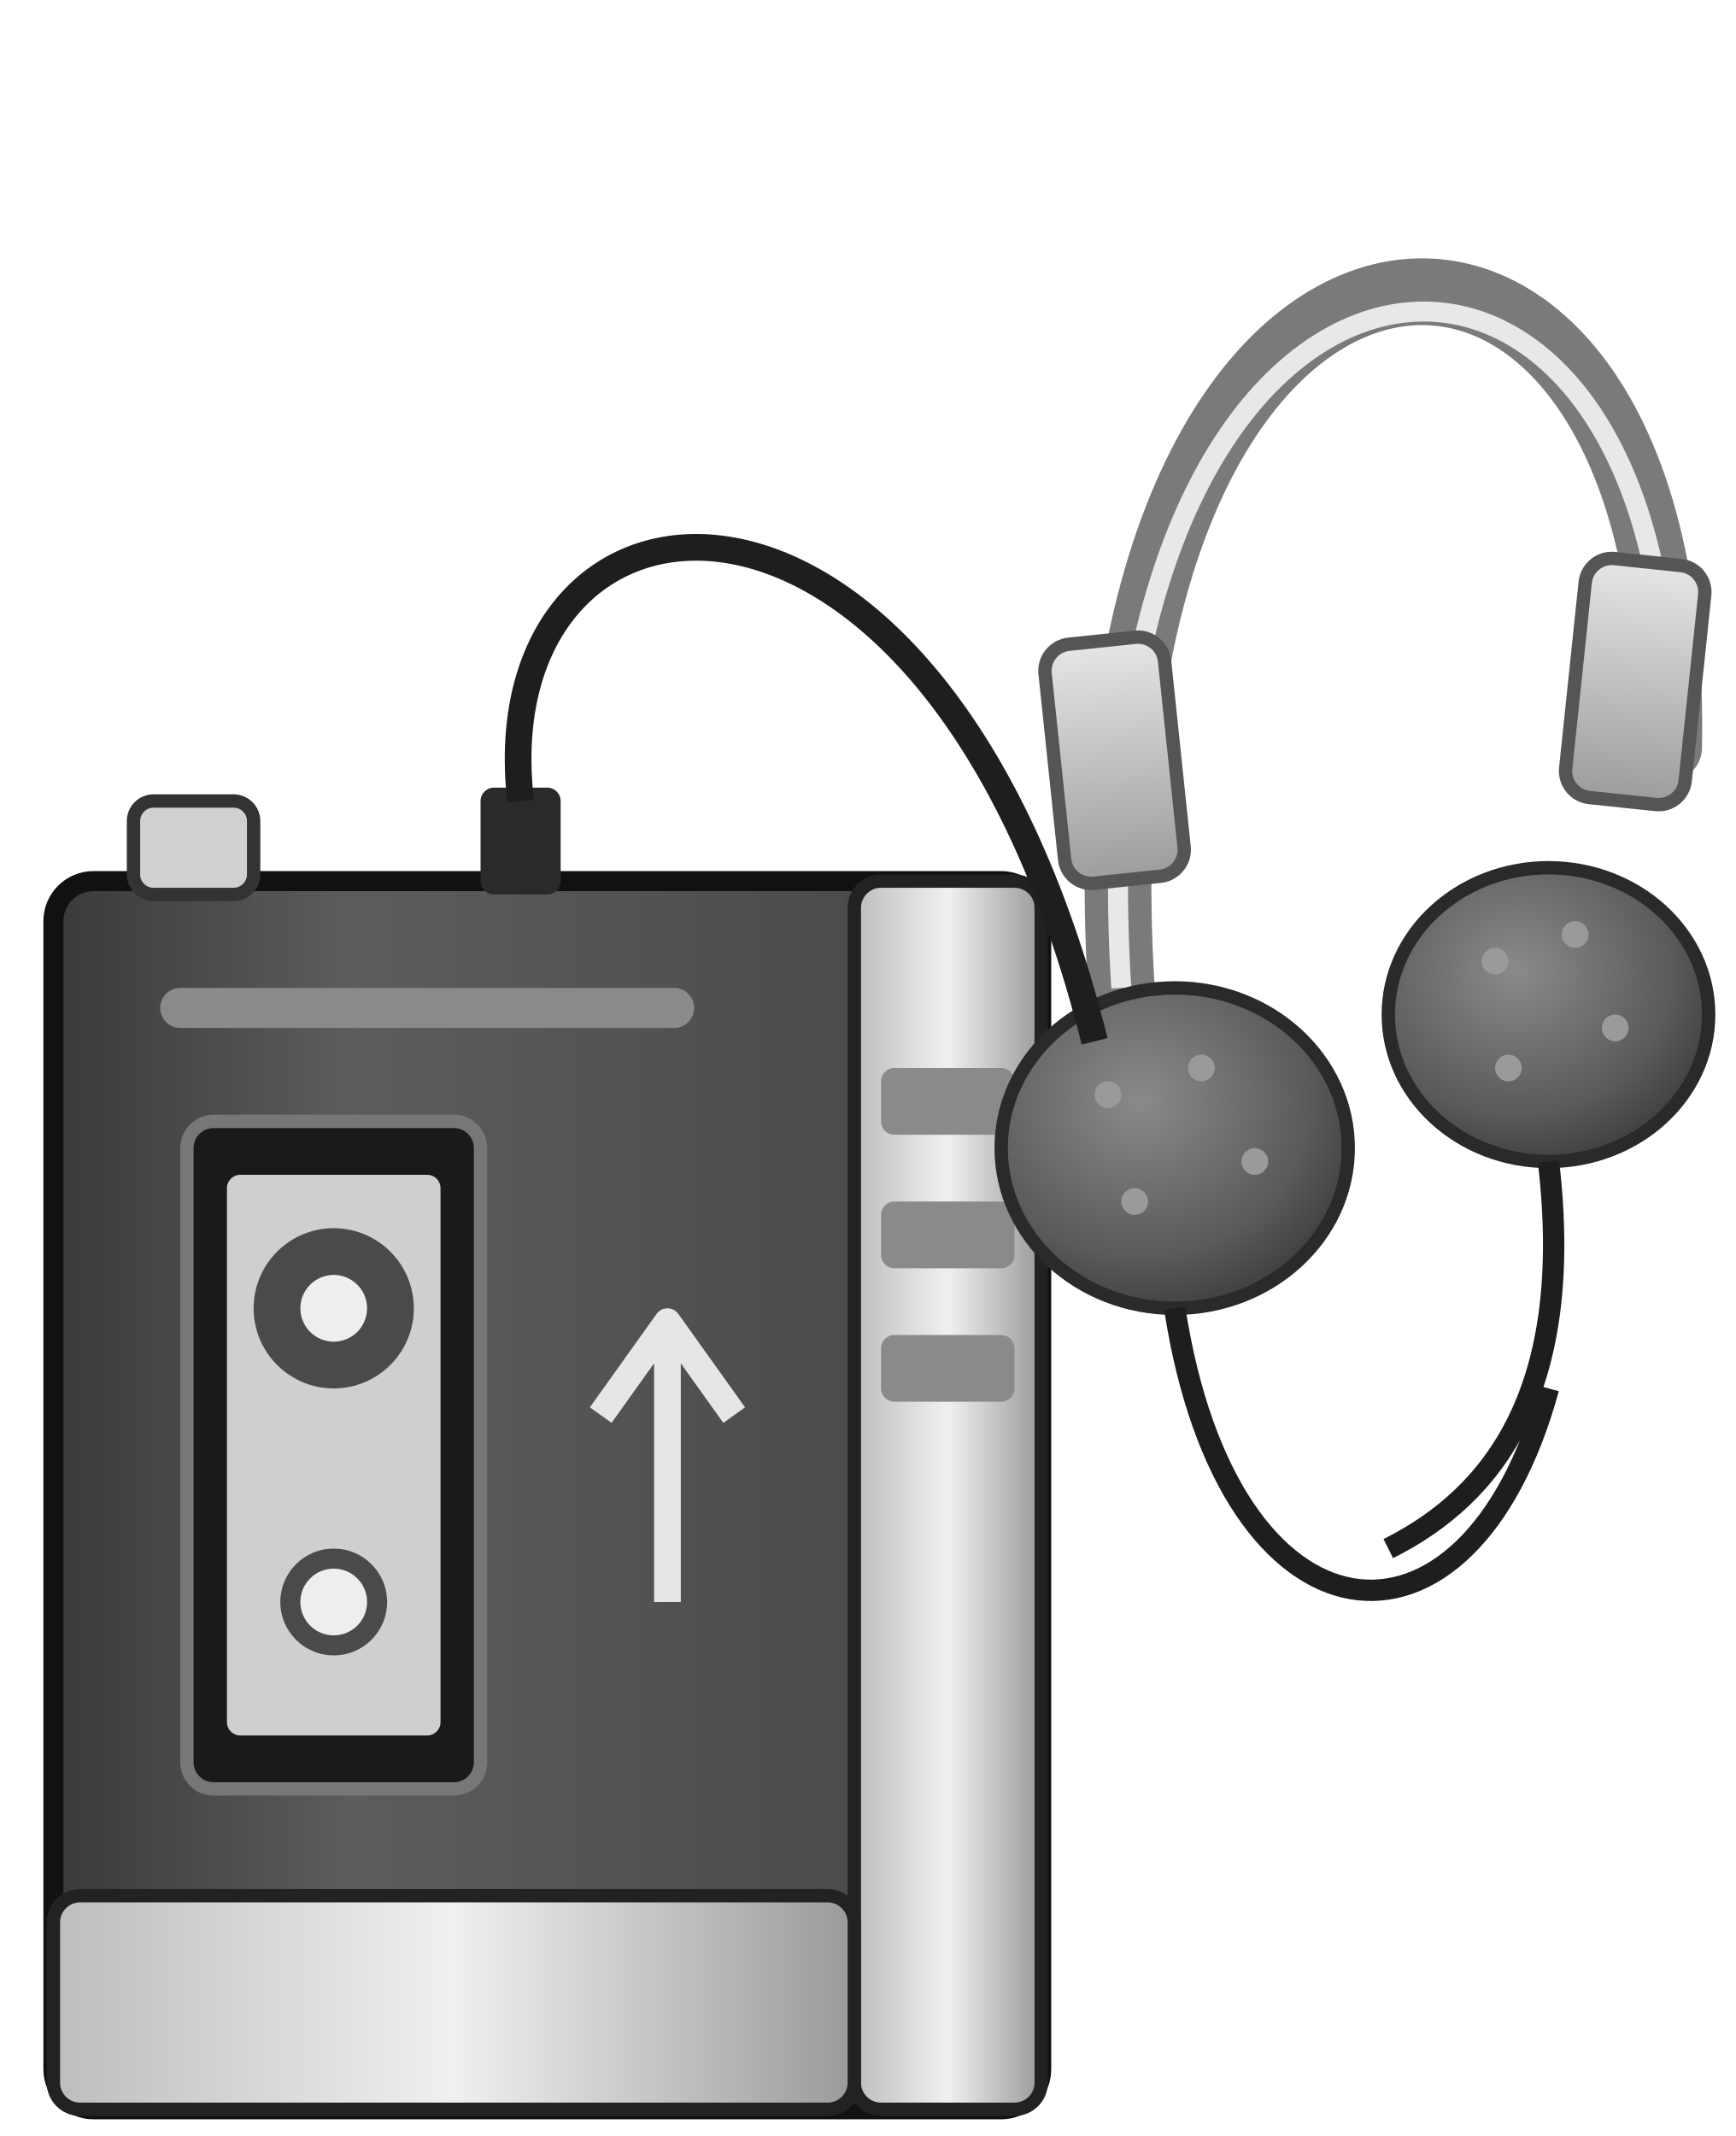
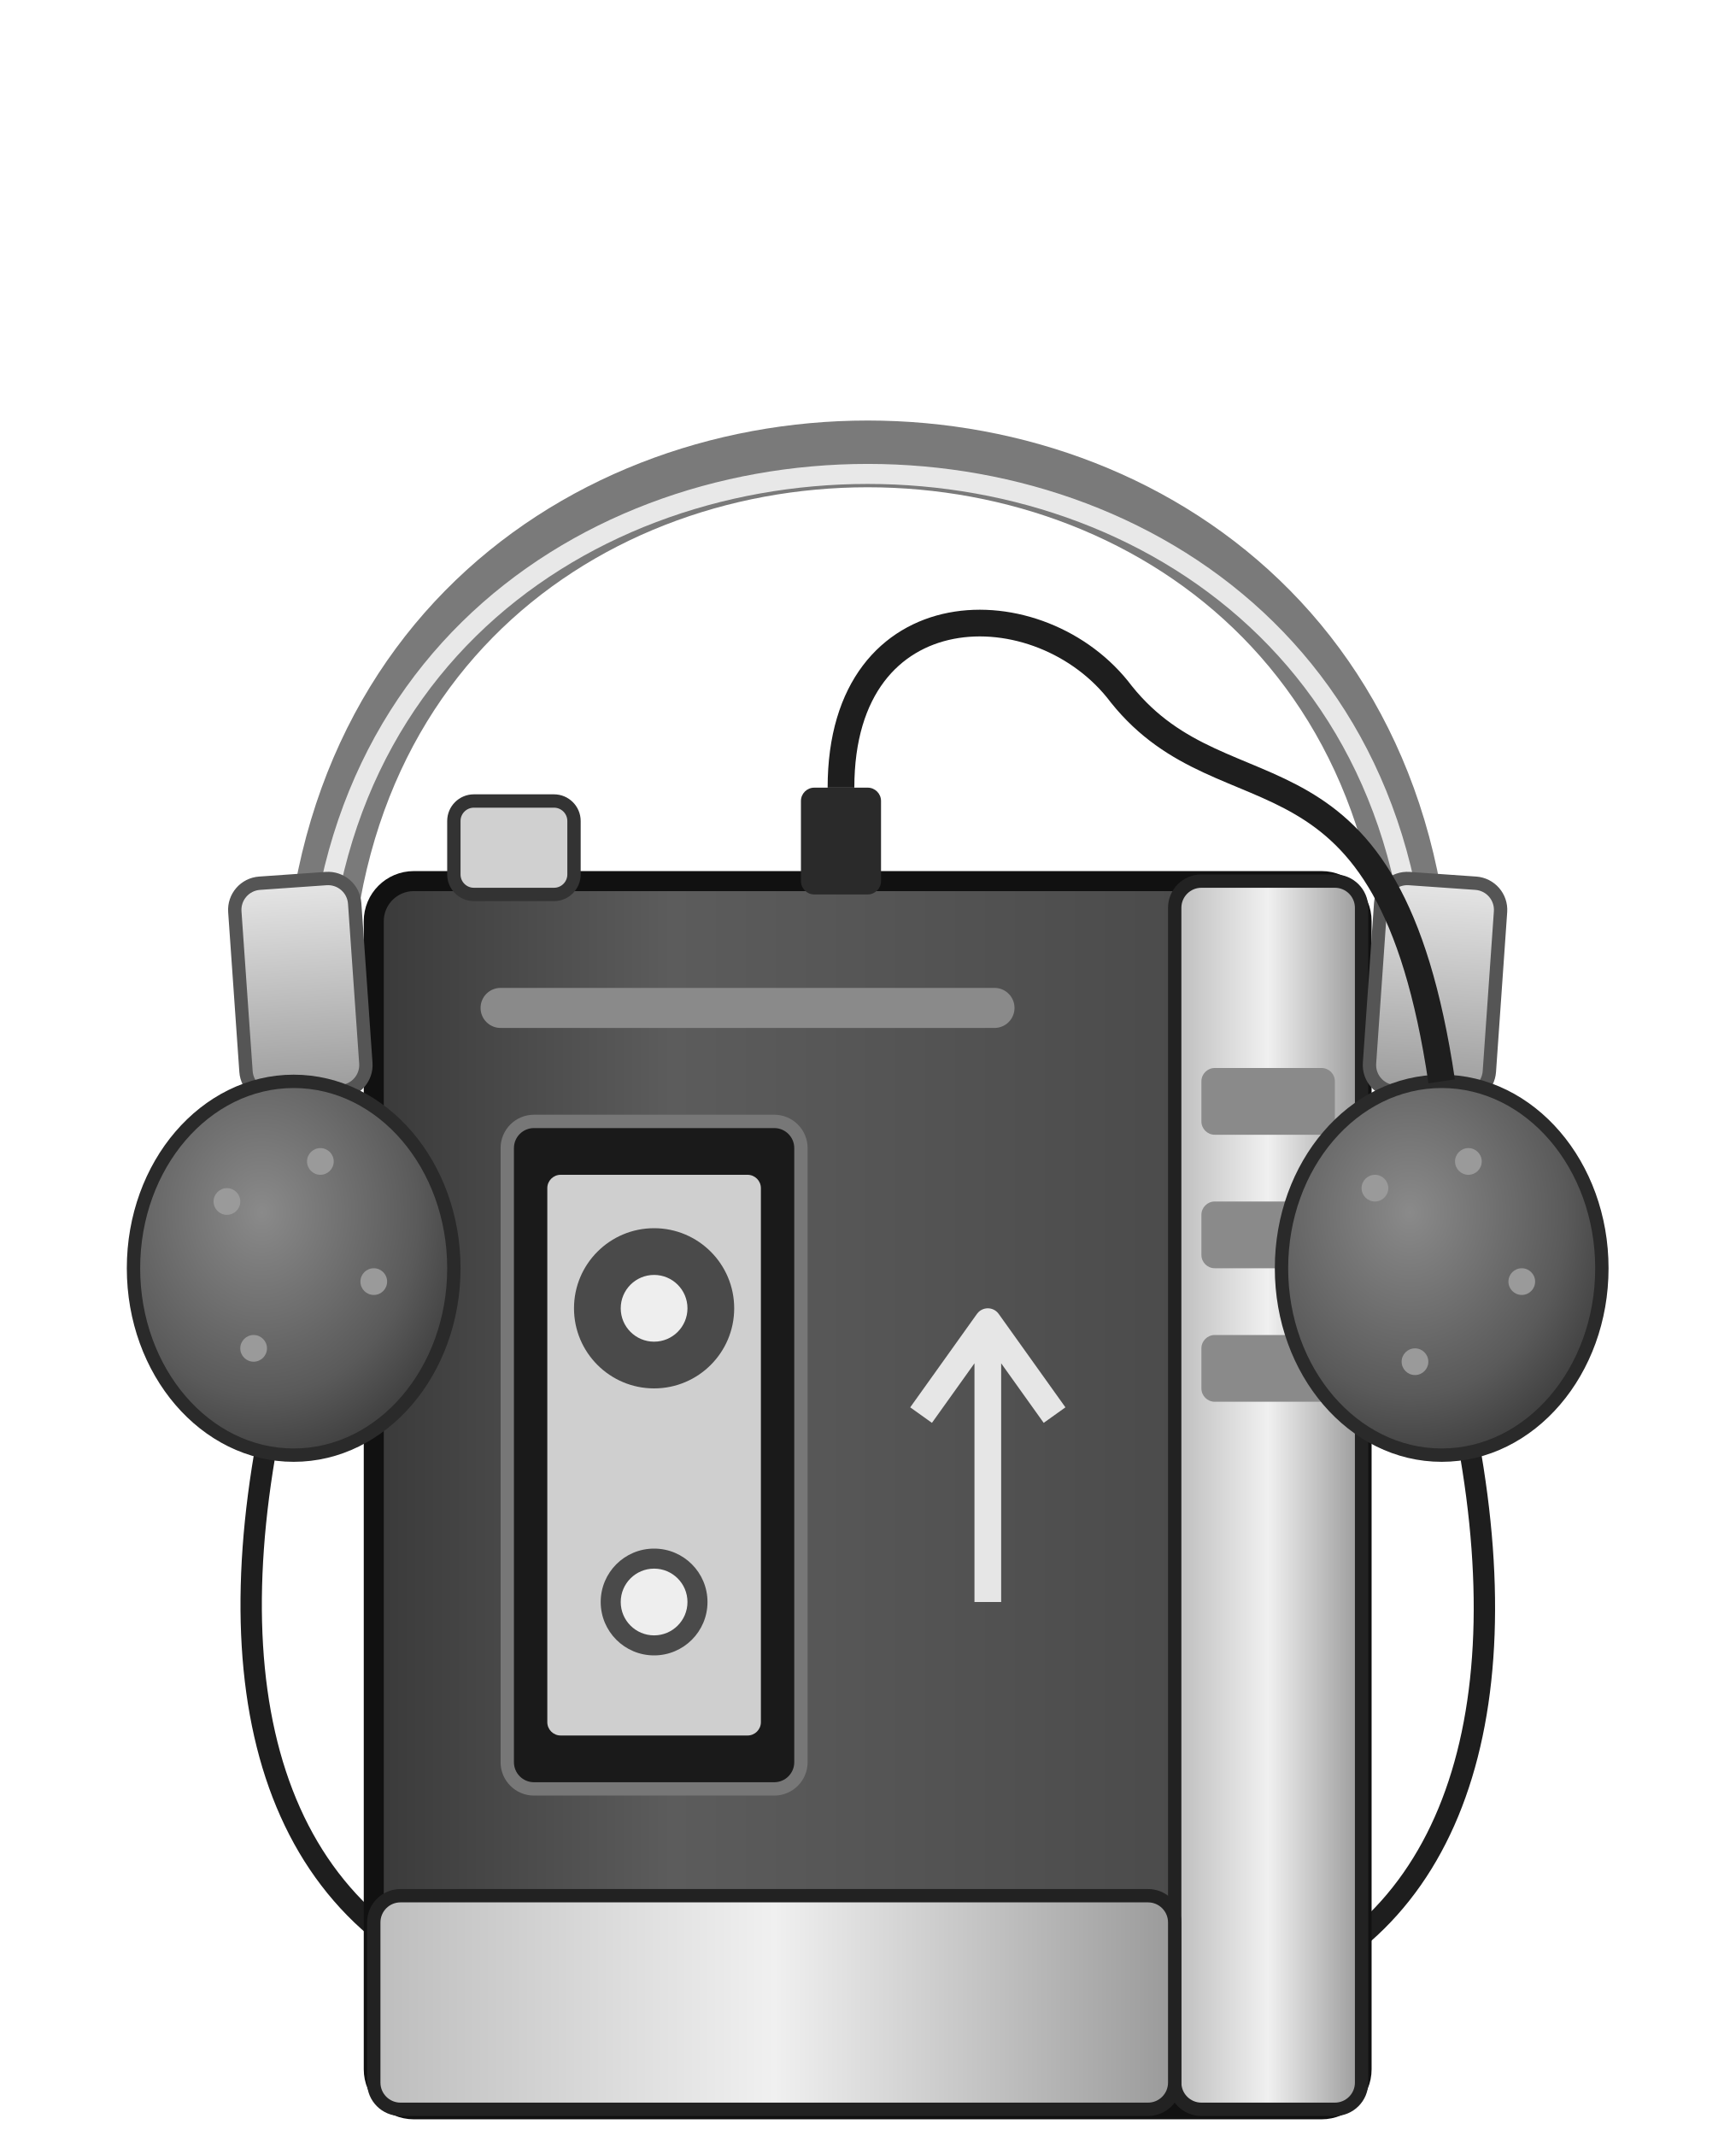
<svg xmlns="http://www.w3.org/2000/svg" width="130" height="160" viewBox="0 0 130 160">
  <defs>
    <linearGradient id="front" x1="0" y1="0" x2="1" y2="0">
      <stop offset="0" stop-color="#3a3a3a" />
      <stop offset=".3" stop-color="#5c5c5c" />
      <stop offset="1" stop-color="#454545" />
    </linearGradient>
    <linearGradient id="silver" x1="0" y1="0" x2="1" y2="0">
      <stop offset="0" stop-color="#bdbdbd" />
      <stop offset=".5" stop-color="#f0f0f0" />
      <stop offset="1" stop-color="#9a9a9a" />
    </linearGradient>
    <linearGradient id="band" x1="0" y1="0" x2="0" y2="1">
      <stop offset="0" stop-color="#e6e6e6" />
      <stop offset="1" stop-color="#9c9c9c" />
    </linearGradient>
    <radialGradient id="foam" cx=".4" cy=".35" r=".7">
      <stop offset="0" stop-color="#8a8a8a" />
      <stop offset=".7" stop-color="#5a5a5a" />
      <stop offset="1" stop-color="#3c3c3c" />
    </radialGradient>
  </defs>
-   <rect x="4" y="66" width="74" height="92" rx="3" fill="url(#front)" stroke="#111" stroke-width="1.5" />
-   <rect x="64" y="66" width="14" height="92" rx="2" fill="url(#silver)" stroke="#222" />
-   <rect x="4" y="142" width="60" height="16" rx="2" fill="url(#silver)" stroke="#222" />
-   <rect x="10" y="60" width="9" height="7" rx="1.5" fill="#d0d0d0" stroke="#333" />
-   <rect x="36" y="59" width="6" height="8" rx="1" fill="#2a2a2a" />
-   <rect x="66" y="80" width="10" height="5" rx="1" fill="#8a8a8a" />
-   <rect x="66" y="90" width="10" height="5" rx="1" fill="#8a8a8a" />
-   <rect x="66" y="100" width="10" height="5" rx="1" fill="#8a8a8a" />
-   <rect x="14" y="84" width="22" height="50" rx="2" fill="#1a1a1a" stroke="#777" />
-   <rect x="17" y="88" width="16" height="42" rx="1" fill="#cfcfcf" />
-   <circle cx="25" cy="98" r="6" fill="#4a4a4a" />
-   <circle cx="25" cy="98" r="2.5" fill="#eeeeee" />
-   <circle cx="25" cy="120" r="4" fill="#4a4a4a" />
-   <circle cx="25" cy="120" r="2.5" fill="#eeeeee" />
-   <path d="M50 120 V100 M45 106 L50 99 L55 106" fill="none" stroke="#e6e6e6" stroke-width="2" stroke-linejoin="round" />
-   <rect x="12" y="74" width="40" height="3" rx="1.5" fill="#8a8a8a" />
-   <path d="M84 74 C80 10 126 6 125 56" fill="none" stroke="#7a7a7a" stroke-width="5" stroke-linecap="round" />
-   <path d="M84 74 C80 12 126 8 125 56" fill="none" stroke="#e8e8e8" stroke-width="1.5" />
-   <rect x="79" y="48" width="9" height="18" rx="2" fill="url(#band)" stroke="#555" transform="rotate(-6 83 57)" />
-   <rect x="118" y="42" width="9" height="18" rx="2" fill="url(#band)" stroke="#555" transform="rotate(6 122 51)" />
-   <ellipse cx="88" cy="86" rx="13" ry="12" fill="url(#foam)" stroke="#2a2a2a" />
-   <ellipse cx="116" cy="76" rx="12" ry="11" fill="url(#foam)" stroke="#2a2a2a" />
+   <path d="M24 82 C18 18 112 18 106 82" fill="none" stroke="#7a7a7a" stroke-width="5" stroke-linecap="round" />
+   <path d="M24 82 C18 20 112 20 106 82" fill="none" stroke="#e8e8e8" stroke-width="1.5" />
+   <path d="M20 108 C16 130 22 146 40 150 M110 108 C114 130 108 146 92 150" fill="none" stroke="#1e1e1e" stroke-width="1.6" />
+   <rect x="28" y="66" width="74" height="92" rx="3" fill="url(#front)" stroke="#111" stroke-width="1.5" />
+   <rect x="88" y="66" width="14" height="92" rx="2" fill="url(#silver)" stroke="#222" />
+   <rect x="28" y="142" width="60" height="16" rx="2" fill="url(#silver)" stroke="#222" />
+   <rect x="34" y="60" width="9" height="7" rx="1.5" fill="#d0d0d0" stroke="#333" />
+   <rect x="60" y="59" width="6" height="8" rx="1" fill="#2a2a2a" />
+   <rect x="90" y="80" width="10" height="5" rx="1" fill="#8a8a8a" />
+   <rect x="90" y="90" width="10" height="5" rx="1" fill="#8a8a8a" />
+   <rect x="90" y="100" width="10" height="5" rx="1" fill="#8a8a8a" />
+   <rect x="38" y="84" width="22" height="50" rx="2" fill="#1a1a1a" stroke="#777" />
+   <rect x="41" y="88" width="16" height="42" rx="1" fill="#cfcfcf" />
+   <circle cx="49" cy="98" r="6" fill="#4a4a4a" />
+   <circle cx="49" cy="98" r="2.5" fill="#eeeeee" />
+   <circle cx="49" cy="120" r="4" fill="#4a4a4a" />
+   <circle cx="49" cy="120" r="2.5" fill="#eeeeee" />
+   <path d="M74 120 V100 M69 106 L74 99 L79 106" fill="none" stroke="#e6e6e6" stroke-width="2" stroke-linejoin="round" />
+   <rect x="36" y="74" width="40" height="3" rx="1.5" fill="#8a8a8a" />
+   <rect x="18" y="66" width="9" height="16" rx="2" fill="url(#band)" stroke="#555" transform="rotate(-4 22 74)" />
+   <rect x="103" y="66" width="9" height="16" rx="2" fill="url(#band)" stroke="#555" transform="rotate(4 108 74)" />
+   <ellipse cx="22" cy="95" rx="12" ry="14" fill="url(#foam)" stroke="#2a2a2a" />
+   <ellipse cx="108" cy="95" rx="12" ry="14" fill="url(#foam)" stroke="#2a2a2a" />
  <g fill="#9a9a9a">
-     <circle cx="83" cy="82" r="1" />
-     <circle cx="90" cy="80" r="1" />
-     <circle cx="94" cy="87" r="1" />
-     <circle cx="85" cy="90" r="1" />
-     <circle cx="112" cy="72" r="1" />
-     <circle cx="118" cy="70" r="1" />
-     <circle cx="121" cy="77" r="1" />
-     <circle cx="113" cy="80" r="1" />
+     <circle cx="17" cy="90" r="1" />
+     <circle cx="24" cy="87" r="1" />
+     <circle cx="28" cy="96" r="1" />
+     <circle cx="19" cy="101" r="1" />
+     <circle cx="103" cy="89" r="1" />
+     <circle cx="110" cy="87" r="1" />
+     <circle cx="114" cy="96" r="1" />
+     <circle cx="106" cy="102" r="1" />
  </g>
-   <path d="M88 98 C92 124 110 126 116 104 M116 87 C118 104 112 112 104 116" fill="none" stroke="#1e1e1e" stroke-width="1.6" />
-   <path d="M39 60 C36 34 70 30 82 78" fill="none" stroke="#1e1e1e" stroke-width="2" />
+   <path d="M63 59 C63 44 78 44 84 52 C92 62 104 54 108 81" fill="none" stroke="#1e1e1e" stroke-width="2" />
</svg>
